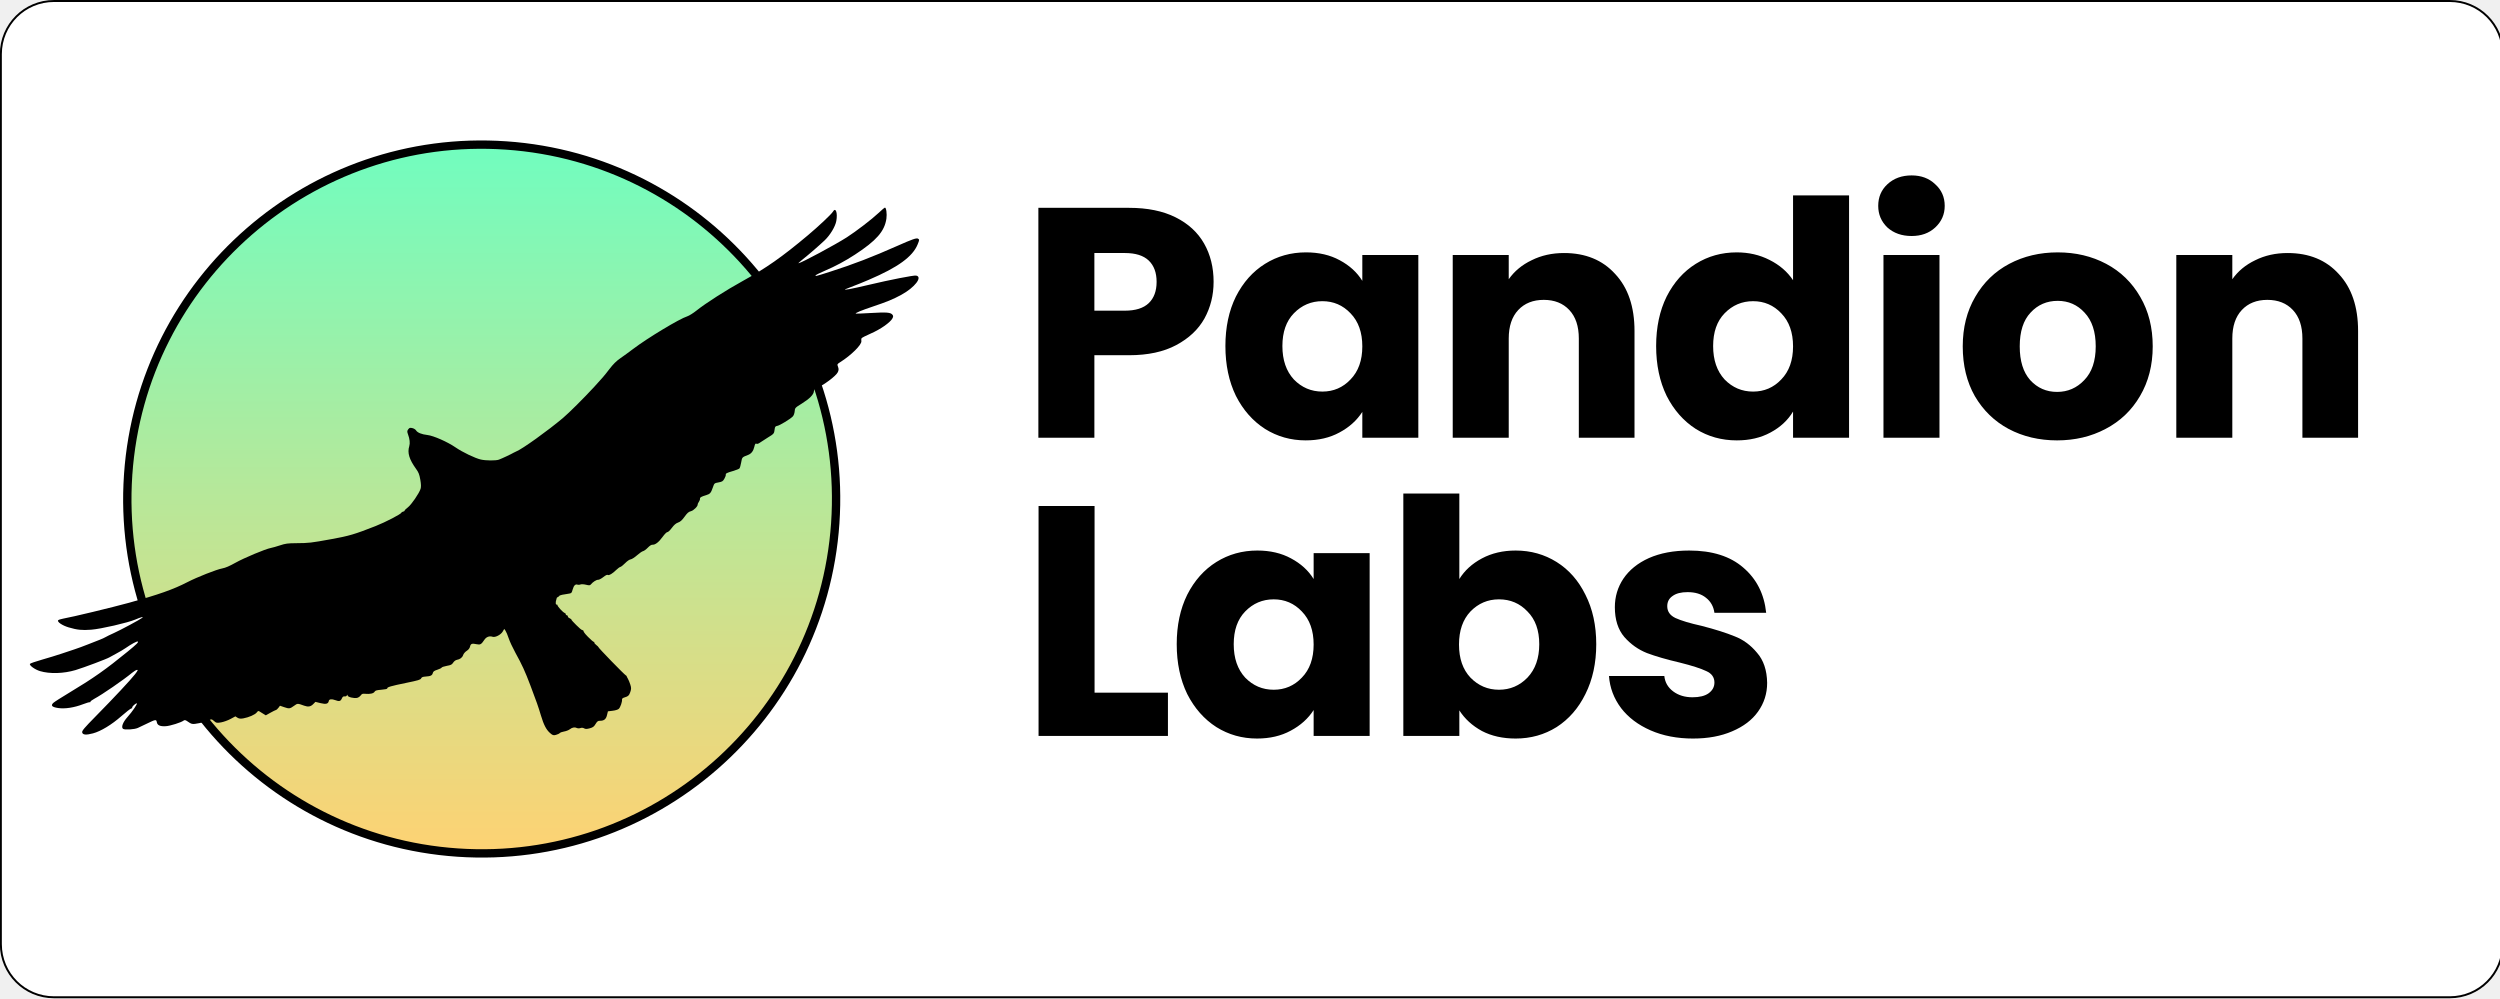
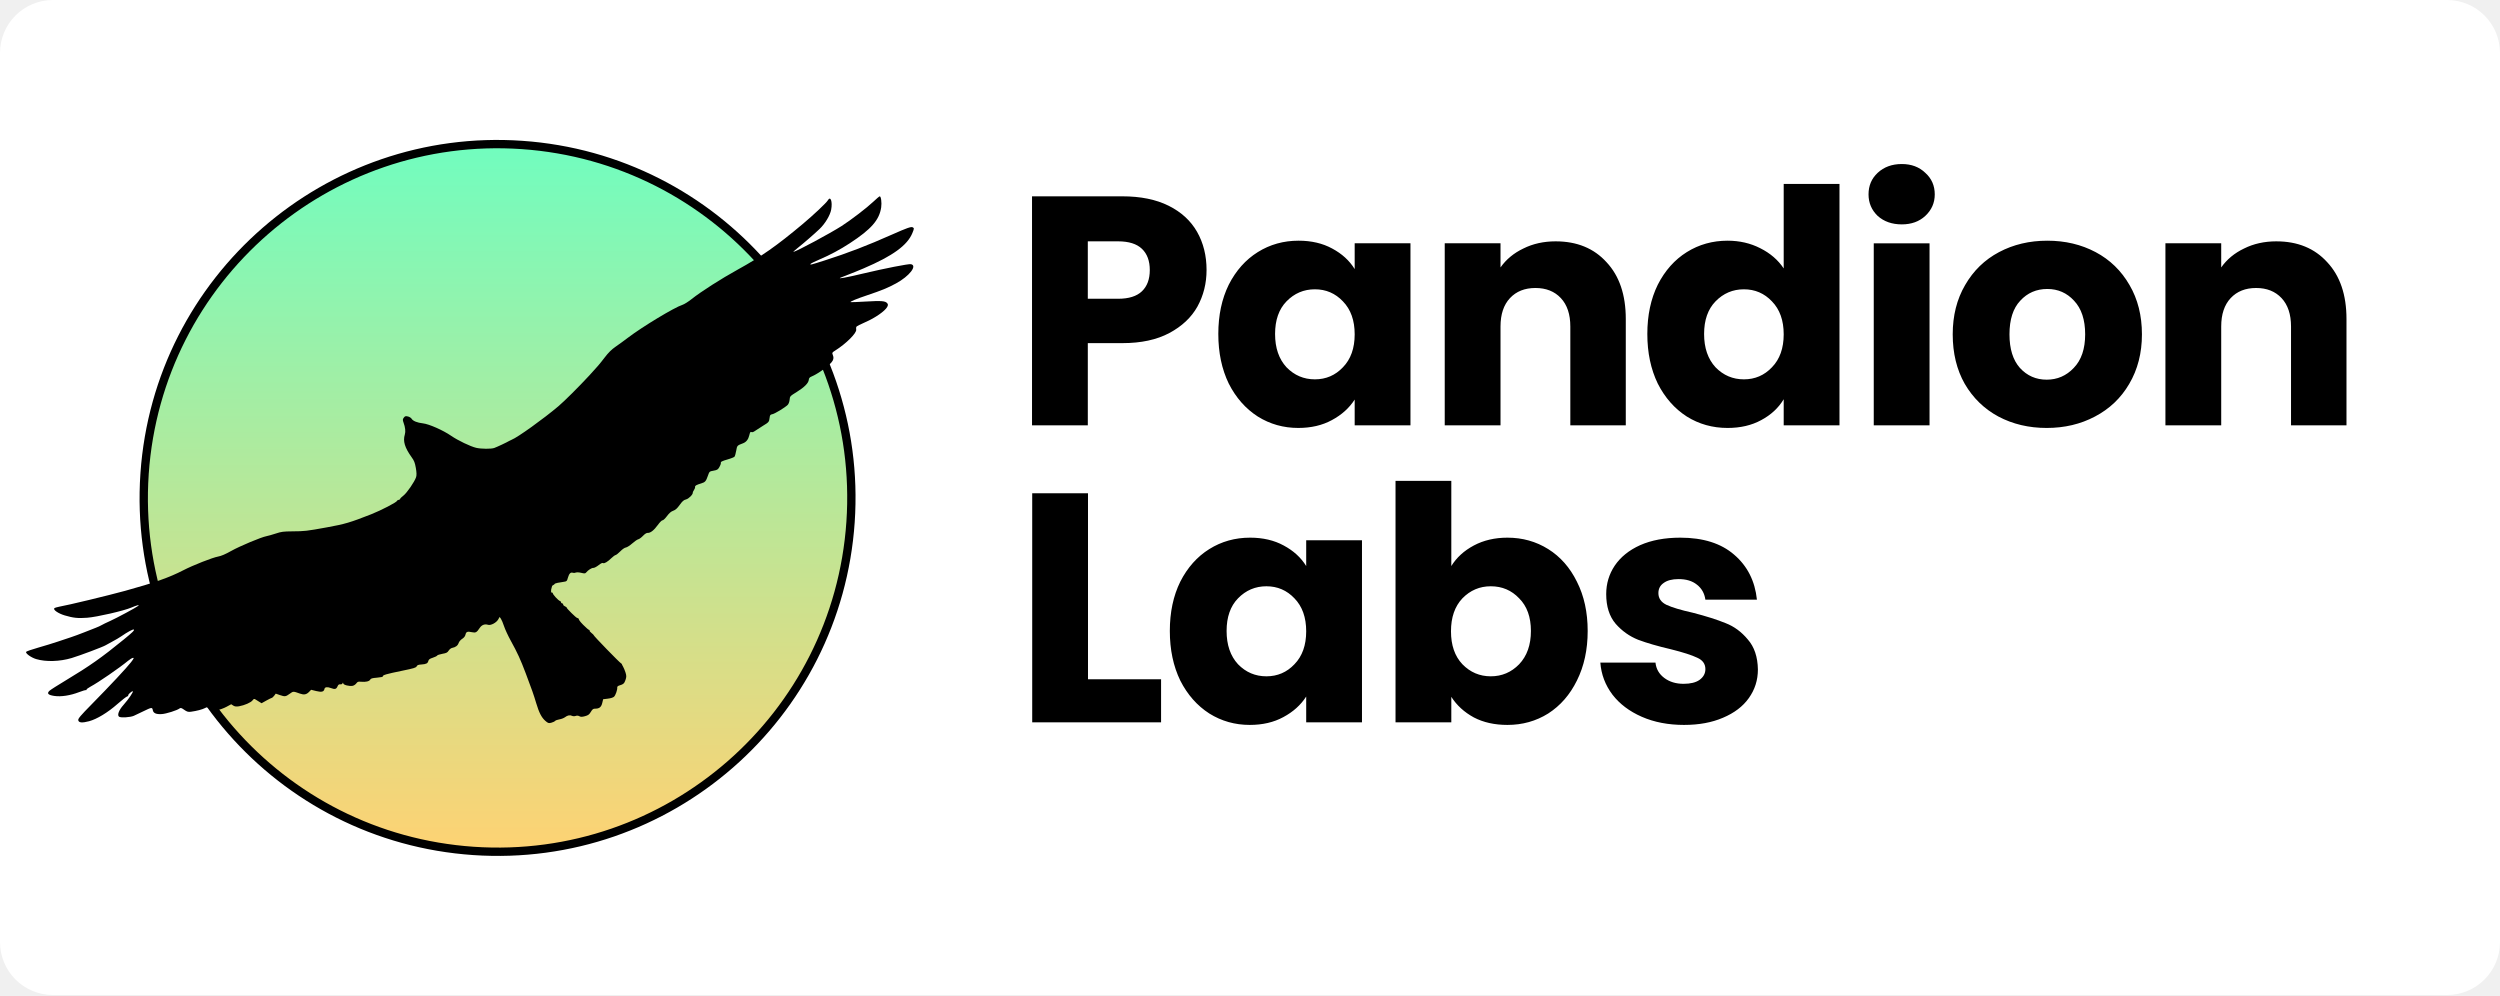
- <svg xmlns="http://www.w3.org/2000/svg" xmlns:xlink="http://www.w3.org/1999/xlink" width="2998.089" zoomAndPan="magnify" viewBox="0 0 2226.683 900.168" height="1197.145" preserveAspectRatio="xMidYMid" version="1.2" id="svg287" xml:space="preserve">
+ <svg xmlns="http://www.w3.org/2000/svg" xmlns:xlink="http://www.w3.org/1999/xlink" width="3015" zoomAndPan="magnify" viewBox="0 0 3015 1200" height="1200" preserveAspectRatio="xMidYMid" version="1.2" id="svg287" xml:space="preserve">
  <defs id="defs259">
-     <linearGradient xlink:href="#linearGradient289" id="linearGradient290" x1="465.614" y1="134.989" x2="465.614" y2="788.232" gradientUnits="userSpaceOnUse" gradientTransform="matrix(4.318703,0,0,0.9751405,-26.91448,0.2881701)" />
+     <linearGradient xlink:href="#linearGradient289" id="linearGradient290" x1="465.614" y1="134.989" x2="465.614" y2="788.232" gradientUnits="userSpaceOnUse" gradientTransform="matrix(5.780654,0,0,1.302491,-19.28956,-0.6429936)" />
    <linearGradient id="linearGradient289">
      <stop style="stop-color:#71fdbf;stop-opacity:1;" offset="0" id="stop289" />
      <stop style="stop-color:#fed273;stop-opacity:1;" offset="1" id="stop290" />
    </linearGradient>
-     <linearGradient xlink:href="#linearGradient289" id="linearGradient260" gradientUnits="userSpaceOnUse" gradientTransform="matrix(0.9830893,0,0,0.9760122,-38.89277,-0.1138385)" x1="465.614" y1="134.989" x2="465.614" y2="788.232" />
-     <linearGradient xlink:href="#linearGradient289" id="linearGradient4" gradientUnits="userSpaceOnUse" gradientTransform="matrix(0.9706158,0,0,0.9760186,-10.69895,-0.1168316)" x1="465.614" y1="134.989" x2="465.614" y2="788.232" />
+     <linearGradient xlink:href="#linearGradient289" id="linearGradient260" gradientUnits="userSpaceOnUse" gradientTransform="matrix(1.306771,0,0,1.306384,-10.32922,-2.535096)" x1="465.614" y1="134.989" x2="465.614" y2="788.232" />
+     <linearGradient xlink:href="#linearGradient289" id="linearGradient4" gradientUnits="userSpaceOnUse" gradientTransform="matrix(1.300842,0,0,1.302481,-4.340758,-0.6429893)" x1="465.614" y1="134.989" x2="465.614" y2="788.232" />
  </defs>
-   <g id="editable-text" transform="matrix(3.623262,0,0,3.623262,-2638.923,-440.255)">
-     <text xml:space="preserve" style="font-style:normal;font-variant:normal;font-weight:bold;font-stretch:normal;font-size:81.516px;line-height:17.605px;font-family:Poppins;-inkscape-font-specification:'Poppins, Bold';font-variant-ligatures:normal;font-variant-caps:normal;font-variant-numeric:normal;font-variant-east-asian:normal;text-align:start;letter-spacing:-1.546px;writing-mode:lr-tb;direction:ltr;text-anchor:start;opacity:1;vector-effect:none;fill:#000000;fill-opacity:1;stroke:none;stroke-width:6.602;stroke-linecap:round;stroke-linejoin:miter;stroke-miterlimit:4;stroke-dasharray:none;stroke-dashoffset:0;stroke-opacity:1;-inkscape-stroke:none" x="1002.473" y="230.456" id="text11" transform="translate(-24.59364)">
-       <tspan id="tspan11" style="font-style:normal;font-variant:normal;font-weight:bold;font-stretch:normal;font-size:81.516px;font-family:Poppins;-inkscape-font-specification:'Poppins, Bold';font-variant-ligatures:normal;font-variant-caps:normal;font-variant-numeric:normal;font-variant-east-asian:normal;letter-spacing:-1.546px;fill:#000000;fill-opacity:1;stroke:none;stroke-width:6.602" x="1002.473" y="230.456">Pandion</tspan>
-     </text>
-     <text xml:space="preserve" style="font-style:normal;font-variant:normal;font-weight:bold;font-stretch:normal;font-size:81.516px;line-height:17.605px;font-family:Poppins;-inkscape-font-specification:'Poppins, Bold';font-variant-ligatures:normal;font-variant-caps:normal;font-variant-numeric:normal;font-variant-east-asian:normal;text-align:start;letter-spacing:-1.725px;writing-mode:lr-tb;direction:ltr;text-anchor:start;opacity:1;vector-effect:none;fill:#000000;fill-opacity:1;stroke:none;stroke-width:6.602;stroke-linecap:round;stroke-linejoin:miter;stroke-miterlimit:4;stroke-dasharray:none;stroke-dashoffset:0;stroke-opacity:1;-inkscape-stroke:none" x="1002.52" y="304.66" id="text12" transform="translate(-24.59364)">
-       <tspan id="tspan12" style="font-style:normal;font-variant:normal;font-weight:bold;font-stretch:normal;font-size:81.516px;font-family:Poppins;-inkscape-font-specification:'Poppins, Bold';font-variant-ligatures:normal;font-variant-caps:normal;font-variant-numeric:normal;font-variant-east-asian:normal;letter-spacing:-1.725px;fill:#000000;fill-opacity:1;stroke:none;stroke-width:6.602" x="1002.52" y="304.66">Labs</tspan>
-     </text>
-   </g>
-   <path id="white-background-large" style="display:inline;opacity:1;vector-effect:none;fill:#ffffff;stroke:#000000;stroke-width:1.776;stop-color:#000000;stop-opacity:1" d="M 34.876,0.897 H 2195.194 c 26.555,0 47.933,21.378 47.933,47.933 V 851.347 c 0,26.555 -21.378,47.933 -47.933,47.933 H 34.876 c -26.555,0 -47.933,-21.378 -47.933,-47.933 V 48.83 c 0,-26.555 21.378,-47.933 47.933,-47.933 z" />
-   <path id="background-logo-circle" style="display:inline;fill:url(#linearGradient260);stroke-width:0.735" d="M 739.946,450.423 A 321.098,318.787 0 0 1 418.847,769.21 321.098,318.787 0 0 1 97.749,450.423 321.098,318.787 0 0 1 418.847,131.637 321.098,318.787 0 0 1 739.946,450.423 Z" />
-   <path style="fill:#000000;stroke-width:0.742" d="m 813.639,220.385 c -4.527,11.102 -17.716,20.661 -44.048,31.924 -4.851,2.075 -11.047,4.591 -13.769,5.591 -2.722,1 -5.888,2.25 -7.037,2.777 -3.103,1.425 4.799,-0.022 20.43,-3.742 19.289,-4.59 40.935,-8.834 43.044,-8.44 6.183,1.157 -1.226,10.768 -13.4,17.383 -7.484,4.066 -12.738,6.223 -26.104,10.716 -9.79,3.291 -15.618,5.711 -14.92,6.196 0.195,0.136 6.373,-0.11 13.728,-0.545 14.153,-0.838 17.702,-0.553 19.371,1.555 0.809,1.022 0.794,1.752 -0.067,3.372 -1.929,3.629 -10.933,9.899 -19.541,13.607 -4.357,1.877 -8.098,3.818 -8.314,4.314 -0.215,0.496 -0.268,1.613 -0.118,2.483 0.541,3.13 -9.21,12.828 -19.136,19.033 -2.71,1.694 -2.786,1.861 -1.899,4.192 0.701,1.843 0.65,3.008 -0.213,4.838 -1.634,3.464 -12.799,11.777 -19.51,14.525 -1.286,0.527 -1.963,1.417 -2.049,2.697 -0.2,2.941 -3.929,6.736 -10.813,11.003 -6.148,3.81 -6.271,3.944 -6.518,7.052 -0.138,1.742 -0.898,3.818 -1.688,4.614 -2.421,2.437 -11.691,8.075 -13.942,8.481 -1.836,0.331 -2.171,0.789 -2.464,3.368 -0.403,3.552 -0.722,3.929 -5.998,7.098 -2.245,1.348 -5.271,3.301 -6.725,4.34 -1.908,1.363 -2.943,1.72 -3.716,1.283 -0.82,-0.464 -1.266,0.234 -1.898,2.969 -0.851,3.687 -2.724,6.073 -5.641,7.189 -5.394,2.063 -5.346,2.01 -6.159,6.704 -0.432,2.495 -1.134,4.936 -1.559,5.423 -0.425,0.487 -3.005,1.531 -5.733,2.321 -5.857,1.695 -6.82,2.205 -6.589,3.487 0.095,0.528 -0.496,2.124 -1.313,3.546 -1.305,2.272 -1.943,2.668 -5.253,3.265 -3.746,0.675 -3.775,0.701 -5.122,4.584 -1.706,4.92 -2.506,5.853 -5.89,6.865 -4.571,1.367 -5.887,2.119 -5.683,3.249 0.107,0.594 -0.344,1.856 -1.003,2.803 -0.658,0.947 -1.149,1.989 -1.09,2.316 0.287,1.593 -3.636,5.556 -6.092,6.153 -2.053,0.5 -3.289,1.572 -5.728,4.968 -2.288,3.186 -3.832,4.576 -5.842,5.257 -1.926,0.653 -3.6,2.09 -5.676,4.874 -1.62,2.172 -3.415,3.859 -3.989,3.75 -0.575,-0.109 -2.485,1.794 -4.245,4.229 -3.482,4.819 -6.71,7.337 -9.159,7.147 -1.01,-0.079 -2.521,0.874 -4.269,2.692 -1.488,1.547 -3.395,2.938 -4.238,3.091 -0.843,0.153 -3.287,1.835 -5.432,3.738 -2.145,1.903 -4.732,3.556 -5.75,3.673 -1.078,0.124 -3.159,1.549 -4.983,3.412 -1.722,1.759 -3.655,3.293 -4.294,3.408 -0.639,0.115 -2.255,1.279 -3.59,2.587 -3.552,3.478 -6.701,5.371 -7.736,4.651 -0.576,-0.4 -1.937,0.246 -4.095,1.944 -1.778,1.399 -3.888,2.492 -4.689,2.43 -1.469,-0.114 -4.773,1.997 -6.5,4.154 -0.781,0.975 -1.507,1.023 -4.45,0.295 -1.934,-0.479 -4.155,-0.583 -4.934,-0.231 -0.779,0.352 -1.911,0.445 -2.514,0.207 -1.982,-0.781 -3.483,0.625 -4.491,4.208 -0.978,3.477 -1.042,3.535 -4.484,4.035 -9.232,1.342 -6.839,1.643 -8.175,2.429 -2.265,1.333 -1.556,1.046 -2.006,2.364 -0.985,2.886 -0.854,5.41 0.541,4.875 0.077,-0.029 0.413,0.21 0.383,0.257 -0.56,0.873 4.787,6.71 6.692,7.44 0.597,0.229 0.965,0.72 0.818,1.092 -0.147,0.372 0.28,0.78 0.949,0.908 0.669,0.127 1.081,0.574 0.916,0.993 -0.165,0.419 0.538,1.149 1.563,1.622 1.025,0.473 1.778,1.066 1.674,1.317 -0.223,0.537 8.72,9.421 9.41,9.195 0.145,-0.047 1.368,0.615 1.354,0.669 0.188,1.012 0.634,2.058 4.085,5.571 2.548,2.594 4.952,4.659 5.342,4.589 0.39,-0.07 0.583,0.191 0.429,0.581 -0.154,0.39 0.653,1.411 1.792,2.268 1.139,0.857 1.984,1.685 1.878,1.838 -0.315,0.453 23.428,24.896 24.861,25.595 0.38,0.185 0.662,0.473 0.628,0.64 -0.034,0.167 0.436,1.133 1.046,2.147 0.61,1.014 1.617,3.428 2.238,5.366 0.935,2.919 0.932,4.092 -0.021,6.838 -1.105,3.185 -1.879,3.854 -5.814,5.027 -1.003,0.299 -1.717,1.016 -1.627,1.634 0.287,1.954 -1.496,7.134 -2.895,8.412 -0.845,0.771 -2.962,1.437 -5.589,1.758 l -4.23,0.517 -0.841,3.459 c -0.901,3.709 -2.696,5.109 -6.498,5.068 -1.645,-0.017 -2.387,0.549 -3.797,2.901 -1.454,2.425 -2.355,3.089 -5.286,3.895 -2.596,0.714 -3.937,0.72 -5.057,0.022 -0.918,-0.572 -2.235,-0.677 -3.31,-0.263 -0.982,0.378 -2.44,0.354 -3.239,-0.053 -1.915,-0.975 -4.152,-0.555 -6.442,1.21 -1.024,0.789 -3.278,1.661 -5.01,1.937 -1.731,0.276 -3.499,0.915 -3.928,1.421 -0.429,0.506 -1.973,1.24 -3.43,1.632 -2.334,0.628 -2.976,0.425 -5.397,-1.702 -3.378,-2.968 -5.674,-7.414 -8.197,-15.868 -2.337,-7.83 -3.894,-12.268 -9.466,-26.972 -4.889,-12.901 -7.446,-18.478 -13.563,-29.58 -2.389,-4.336 -5.1,-10.178 -6.025,-12.983 -0.925,-2.805 -2.205,-5.855 -2.844,-6.778 l -1.163,-1.679 -1.347,2.344 c -1.673,2.912 -6.704,5.551 -9.103,4.774 -3.007,-0.974 -5.732,0.056 -7.583,2.864 -2.641,4.008 -3.613,4.549 -6.875,3.828 -4.141,-0.915 -5.359,-0.479 -5.926,2.126 -0.323,1.481 -1.388,2.851 -2.999,3.858 -1.374,0.859 -2.814,2.537 -3.201,3.729 -0.757,2.335 -2.767,3.877 -5.756,4.415 -1.064,0.192 -2.467,1.26 -3.239,2.467 -1.161,1.814 -2.009,2.245 -5.735,2.916 -2.405,0.433 -4.512,1.142 -4.683,1.575 -0.171,0.433 -1.928,1.306 -3.905,1.939 -2.787,0.893 -3.697,1.555 -4.052,2.948 -0.561,2.202 -1.945,2.89 -6.403,3.184 -2.71,0.179 -3.589,0.532 -4.139,1.66 -0.604,1.24 -2.406,1.783 -13.375,4.034 -14.001,2.873 -17.352,3.846 -17.148,4.977 0.09,0.502 -1.699,0.915 -5.279,1.219 -4.482,0.381 -5.547,0.692 -6.175,1.801 -0.877,1.551 -4.057,2.273 -8.281,1.881 -2.596,-0.241 -3.117,-0.055 -4.295,1.531 -0.737,0.993 -2.216,1.963 -3.286,2.156 -3.003,0.541 -8.207,-0.773 -8.465,-2.136 -0.18,-0.949 -0.32,-0.968 -0.676,-0.093 -0.277,0.68 -1.063,1.024 -2.046,0.896 -1.188,-0.154 -1.823,0.325 -2.481,1.873 -1.064,2.503 -2.409,2.839 -5.925,1.478 -3.165,-1.225 -5.498,-0.946 -5.811,0.693 -0.51,2.674 -2.544,3.228 -7.41,2.019 l -4.671,-1.161 -1.886,1.93 c -2.36,2.414 -4.552,2.83 -8.141,1.544 -6.182,-2.216 -6.073,-2.216 -9.203,0.06 -3.734,2.716 -4.413,2.81 -8.967,1.243 l -3.765,-1.295 -1.368,1.843 c -0.752,1.013 -1.756,1.913 -2.231,1.998 -0.474,0.085 -2.735,1.206 -5.024,2.49 l -4.162,2.334 -2.229,-1.372 c -1.226,-0.755 -2.773,-1.717 -3.439,-2.138 -1.003,-0.635 -1.43,-0.476 -2.504,0.934 -1.476,1.938 -7.14,4.424 -12.125,5.321 -2.414,0.435 -3.922,0.261 -5.259,-0.607 l -1.874,-1.217 -4.316,2.332 c -2.374,1.282 -6.209,2.672 -8.523,3.089 -3.843,0.692 -4.397,0.588 -6.4,-1.199 -2.046,-1.825 -2.349,-1.875 -4.522,-0.74 -2.419,1.264 -7.378,2.556 -12.611,3.285 -2.44,0.34 -3.638,-0.004 -6.066,-1.743 -2.456,-1.759 -3.257,-1.985 -4.259,-1.197 -2.147,1.687 -12.081,4.817 -16.05,5.057 -5.073,0.306 -7.582,-0.807 -8.082,-3.588 -0.485,-2.691 -0.99,-2.624 -8.762,1.167 -3.276,1.597 -7.055,3.393 -8.398,3.991 -3.115,1.385 -11.689,1.911 -13.27,0.813 -1.929,-1.34 -0.216,-5.989 3.892,-10.558 4.667,-5.191 9.715,-12.71 8.366,-12.461 -1.486,0.274 -4.743,3.488 -4.035,3.98 0.32,0.222 -0.041,0.516 -0.801,0.653 -0.76,0.137 -4.772,3.24 -8.915,6.896 -8.729,7.703 -18.57,13.675 -25.645,15.563 -6.283,1.677 -9.339,1.385 -9.756,-0.93 -0.256,-1.419 1.929,-4.009 12.112,-14.356 16.754,-17.023 31.765,-33.079 35.601,-38.078 2.496,-3.254 2.847,-4.065 1.678,-3.881 -0.813,0.127 -2.801,1.328 -4.419,2.668 -7.738,6.409 -26.85,19.552 -34.026,23.4 -1.985,1.064 -3.551,2.256 -3.48,2.649 0.071,0.393 -0.188,0.589 -0.575,0.437 -0.387,-0.152 -3.153,0.665 -6.146,1.816 -7.991,3.073 -16.317,4.346 -22.405,3.425 -5.618,-0.85 -6.897,-2.23 -4.324,-4.666 0.885,-0.838 7.579,-5.105 14.874,-9.482 21.253,-12.75 32.5,-20.678 52.25,-36.833 8,-6.544 9.871,-8.401 9.04,-8.978 -0.692,-0.48 -5.742,2.229 -11.085,5.946 -1.846,1.285 -5.528,3.465 -8.181,4.845 -2.653,1.38 -5.431,2.904 -6.174,3.386 -2.122,1.378 -23.193,9.307 -30.706,11.555 -10.719,3.207 -23.244,3.575 -32.047,0.94 -4.585,-1.372 -9.938,-5.261 -9.033,-6.562 0.327,-0.47 5.216,-2.169 10.864,-3.775 5.649,-1.606 13.47,-4.003 17.382,-5.327 3.911,-1.324 9.354,-3.139 12.095,-4.034 2.741,-0.895 8.147,-2.889 12.015,-4.433 3.868,-1.543 8.615,-3.408 10.551,-4.143 1.935,-0.735 4.285,-1.812 5.222,-2.392 0.937,-0.58 4.371,-2.25 7.632,-3.71 5.909,-2.646 23.556,-12.127 25.427,-13.661 1.567,-1.285 -1.278,-0.589 -6.136,1.5 -6.851,2.946 -31.118,8.54 -39.914,9.2 -8.374,0.628 -12.517,0.198 -20.323,-2.11 -5.612,-1.659 -10.457,-4.916 -9.456,-6.356 0.32,-0.46 2.337,-1.139 4.482,-1.509 7.796,-1.343 44.067,-10.075 59.478,-14.319 26.454,-7.285 39.977,-12.06 52.542,-18.553 8.897,-4.597 26.443,-11.507 31.56,-12.429 2.801,-0.504 6.422,-2.059 11.794,-5.065 7.891,-4.415 27.243,-12.513 31.912,-13.353 1.415,-0.255 5.15,-1.316 8.3,-2.359 4.998,-1.654 6.878,-1.905 14.759,-1.97 11.608,-0.097 12.701,-0.222 31.383,-3.611 16.378,-2.971 20.992,-4.333 40.078,-11.829 8.846,-3.474 23.077,-10.862 23.321,-12.107 0.072,-0.367 0.761,-0.782 1.53,-0.92 0.77,-0.139 1.349,-0.529 1.288,-0.867 -0.061,-0.338 1.26,-1.664 2.936,-2.946 3.179,-2.432 10.093,-12.491 11.474,-16.692 0.548,-1.666 0.474,-4.272 -0.234,-8.274 -0.861,-4.866 -1.49,-6.476 -3.763,-9.643 -6.264,-8.727 -8.035,-14.591 -6.2,-20.54 0.838,-2.716 0.432,-6.527 -1.145,-10.768 -0.877,-2.359 -0.842,-3.101 0.215,-4.471 1.116,-1.446 1.557,-1.579 3.707,-1.111 1.342,0.292 2.871,1.248 3.398,2.124 1.194,1.985 5.078,3.552 10.188,4.111 5.469,0.598 18.204,6.22 25.513,11.263 6.053,4.176 17.454,9.644 22.602,10.839 4.556,1.058 13.562,1.123 16.335,0.118 2.637,-0.955 11.45,-5.102 13.344,-6.279 0.559,-0.348 1.628,-0.868 2.376,-1.156 5.266,-2.03 28.699,-18.831 42.191,-30.249 5.485,-4.642 18.38,-17.481 27.958,-27.838 7.083,-7.659 9.395,-10.362 13.734,-16.058 3.425,-4.495 6.319,-7.368 9.911,-9.836 2.791,-1.918 7.908,-5.642 11.372,-8.276 13.016,-9.898 41.944,-27.342 49.001,-29.549 1.622,-0.507 5.366,-2.849 8.319,-5.204 8.424,-6.718 26.732,-18.419 41.871,-26.761 21.057,-11.604 35.158,-21.497 58.353,-40.938 9.92,-8.315 21.558,-19.277 22.804,-21.481 2.449,-4.329 4.382,1.009 3.039,8.391 -0.929,5.104 -5.515,12.727 -10.53,17.5 -4.824,4.592 -14.327,12.833 -19.729,17.109 -2.54,2.011 -4.255,3.599 -3.812,3.53 2.818,-0.438 33.237,-16.777 43.572,-23.405 8.313,-5.331 22.87,-16.501 28.583,-21.933 2.712,-2.579 5.288,-4.753 5.725,-4.832 1.202,-0.216 2.005,5.653 1.366,9.98 -1.684,11.399 -9.006,19.764 -28.343,32.384 -8.801,5.743 -17.681,10.509 -26.992,14.487 -4.322,1.846 -8.114,3.72 -8.428,4.163 -0.799,1.129 0.176,0.89 12.693,-3.108 21.097,-6.738 38.377,-13.382 61.233,-23.543 12.939,-5.752 16.917,-7.148 18.255,-6.406 1.441,0.801 1.428,1.082 -0.253,5.203 z" id="pandion-bird" />
-   <path id="circle261-2" style="display:inline;fill:none;stroke:#000000;stroke-width:7.519;stroke-linecap:round" d="M 101.752,427.762 A 319.558,319.558 0 0 1 442.579,131.181 319.558,319.558 0 0 1 739.347,471.846 319.558,319.558 0 0 1 398.845,768.8 319.558,319.558 0 0 1 101.704,428.462" />
-   <g id="pandion-text" transform="matrix(3.623262,0,0,3.623262,-2638.923,-440.255)">
+   <path id="white-background-large" style="display:inline;opacity:1;vector-effect:none;fill:#ffffff;stroke:none;stroke-width:2.373;stop-color:#000000;stop-opacity:1" d="M 64.054,0 H 2950.946 C 2986.432,0 3015,28.555 3015,64.025 V 1135.975 c 0,35.47 -28.568,64.025 -64.054,64.025 H 64.054 C 28.568,1200 0,1171.445 0,1135.975 V 64.025 C 0,28.555 28.568,0 64.054,0 Z" />
+   <path id="background-logo-circle" style="display:inline;fill:url(#linearGradient260);stroke-width:0.98" d="M 1024.942,600.505 A 426.82,426.693 0 0 1 598.122,1027.198 426.82,426.693 0 0 1 171.302,600.505 426.82,426.693 0 0 1 598.122,173.812 426.82,426.693 0 0 1 1024.942,600.505 Z" />
+   <path style="fill:#000000;stroke-width:0.99" d="m 1100.337,281.052 c -6.045,14.824 -23.655,27.588 -58.816,42.627 -6.478,2.771 -14.751,6.13 -18.386,7.466 -3.634,1.335 -7.862,3.004 -9.396,3.709 -4.143,1.903 6.408,-0.03 27.28,-4.996 25.756,-6.129 54.66,-11.796 57.475,-11.269 8.255,1.545 -1.638,14.379 -17.893,23.211 -9.992,5.429 -17.009,8.31 -34.855,14.309 -13.073,4.395 -20.854,7.626 -19.922,8.273 0.261,0.181 8.509,-0.147 18.33,-0.728 18.898,-1.119 23.637,-0.738 25.866,2.077 1.08,1.364 1.061,2.34 -0.089,4.503 -2.576,4.846 -14.598,13.218 -26.093,18.169 -5.818,2.506 -10.814,5.099 -11.101,5.761 -0.287,0.662 -0.358,2.154 -0.158,3.316 0.722,4.18 -12.297,17.129 -25.551,25.414 -3.619,2.262 -3.72,2.485 -2.535,5.597 0.936,2.461 0.868,4.017 -0.284,6.46 -2.182,4.626 -17.091,15.725 -26.051,19.394 -1.717,0.703 -2.621,1.892 -2.737,3.602 -0.267,3.928 -5.246,8.994 -14.439,14.692 -8.209,5.088 -8.374,5.267 -8.703,9.416 -0.184,2.326 -1.199,5.098 -2.254,6.161 -3.232,3.254 -15.61,10.783 -18.617,11.324 -2.452,0.442 -2.899,1.053 -3.29,4.497 -0.538,4.743 -0.964,5.246 -8.009,9.478 -2.997,1.8 -7.038,4.408 -8.98,5.795 -2.548,1.82 -3.93,2.297 -4.963,1.714 -1.095,-0.619 -1.69,0.312 -2.534,3.965 -1.137,4.923 -3.637,8.11 -7.532,9.599 -7.202,2.754 -7.138,2.684 -8.224,8.952 -0.577,3.332 -1.514,6.59 -2.082,7.241 -0.568,0.65 -4.013,2.045 -7.656,3.099 -7.821,2.263 -9.107,2.944 -8.799,4.656 0.127,0.705 -0.662,2.836 -1.753,4.735 -1.743,3.034 -2.594,3.563 -7.015,4.36 -5.002,0.902 -5.041,0.936 -6.839,6.121 -2.278,6.57 -3.346,7.816 -7.864,9.167 -6.103,1.826 -7.86,2.83 -7.589,4.338 0.143,0.794 -0.46,2.478 -1.339,3.743 -0.879,1.265 -1.534,2.656 -1.456,3.092 0.383,2.127 -4.855,7.418 -8.134,8.216 -2.741,0.667 -4.392,2.099 -7.649,6.634 -3.055,4.255 -5.117,6.11 -7.801,7.019 -2.572,0.872 -4.807,2.791 -7.58,6.509 -2.163,2.9 -4.56,5.153 -5.327,5.007 -0.767,-0.146 -3.318,2.395 -5.668,5.647 -4.65,6.434 -8.96,9.797 -12.229,9.543 -1.349,-0.105 -3.366,1.167 -5.701,3.594 -1.987,2.066 -4.534,3.924 -5.659,4.128 -1.126,0.204 -4.39,2.45 -7.253,4.991 -2.864,2.541 -6.319,4.748 -7.678,4.904 -1.439,0.165 -4.218,2.068 -6.653,4.556 -2.3,2.349 -4.88,4.397 -5.733,4.551 -0.853,0.154 -3.011,1.708 -4.794,3.454 -4.743,4.644 -8.947,7.172 -10.33,6.211 -0.769,-0.534 -2.586,0.328 -5.468,2.596 -2.374,1.868 -5.191,3.328 -6.261,3.245 -1.961,-0.152 -6.373,2.667 -8.68,5.546 -1.043,1.302 -2.012,1.366 -5.943,0.393 -2.583,-0.639 -5.548,-0.778 -6.588,-0.308 -1.041,0.47 -2.552,0.594 -3.357,0.277 -2.647,-1.043 -4.651,0.834 -5.997,5.619 -1.306,4.643 -1.391,4.72 -5.987,5.388 -12.328,1.792 -9.132,2.194 -10.916,3.244 -3.024,1.78 -2.078,1.396 -2.678,3.156 -1.315,3.854 -1.14,7.223 0.723,6.51 0.102,-0.039 0.551,0.28 0.511,0.343 -0.748,1.165 6.392,8.959 8.936,9.935 0.797,0.306 1.288,0.962 1.092,1.459 -0.196,0.497 0.374,1.042 1.267,1.212 0.893,0.17 1.443,0.766 1.222,1.326 -0.22,0.559 0.719,1.534 2.087,2.166 1.369,0.632 2.375,1.423 2.236,1.758 -0.297,0.717 11.644,12.579 12.565,12.278 0.194,-0.063 1.826,0.821 1.809,0.893 0.25,1.352 0.847,2.748 5.455,7.439 3.403,3.464 6.613,6.221 7.134,6.128 0.521,-0.094 0.779,0.256 0.573,0.776 -0.205,0.521 0.872,1.883 2.393,3.028 1.522,1.145 2.65,2.249 2.507,2.454 -0.42,0.604 31.282,33.243 33.196,34.176 0.507,0.247 0.884,0.632 0.838,0.855 -0.046,0.223 0.583,1.513 1.397,2.866 0.814,1.353 2.159,4.578 2.988,7.165 1.249,3.897 1.244,5.464 -0.029,9.131 -1.476,4.252 -2.509,5.146 -7.763,6.712 -1.34,0.399 -2.293,1.357 -2.172,2.182 0.383,2.609 -1.997,9.526 -3.866,11.232 -1.128,1.03 -3.955,1.919 -7.463,2.348 l -5.648,0.69 -1.123,4.619 c -1.204,4.952 -3.6,6.821 -8.677,6.767 -2.197,-0.023 -3.188,0.734 -5.071,3.874 -1.941,3.238 -3.144,4.124 -7.058,5.201 -3.466,0.953 -5.257,0.961 -6.753,0.029 -1.225,-0.764 -2.984,-0.903 -4.42,-0.351 -1.312,0.504 -3.258,0.472 -4.325,-0.071 -2.557,-1.302 -5.544,-0.741 -8.601,1.616 -1.367,1.054 -4.378,2.218 -6.689,2.586 -2.312,0.369 -4.672,1.222 -5.245,1.897 -0.573,0.675 -2.634,1.656 -4.579,2.179 -3.117,0.838 -3.973,0.568 -7.206,-2.273 -4.51,-3.963 -7.576,-9.899 -10.945,-21.188 -3.12,-10.455 -5.2,-16.381 -12.64,-36.015 -6.528,-17.227 -9.942,-24.674 -18.11,-39.497 -3.19,-5.789 -6.81,-13.59 -8.044,-17.335 -1.235,-3.745 -2.944,-7.818 -3.798,-9.051 l -1.553,-2.241 -1.798,3.129 c -2.234,3.889 -8.952,7.412 -12.155,6.375 -4.015,-1.3 -7.654,0.074 -10.125,3.824 -3.527,5.352 -4.824,6.074 -9.18,5.111 -5.53,-1.222 -7.155,-0.639 -7.913,2.839 -0.431,1.977 -1.854,3.807 -4.005,5.152 -1.835,1.147 -3.758,3.387 -4.274,4.979 -1.01,3.118 -3.695,5.177 -7.686,5.896 -1.42,0.256 -3.294,1.682 -4.325,3.294 -1.551,2.423 -2.683,2.998 -7.658,3.894 -3.211,0.578 -6.024,1.524 -6.252,2.103 -0.228,0.578 -2.574,1.743 -5.214,2.589 -3.721,1.192 -4.937,2.076 -5.411,3.936 -0.749,2.94 -2.597,3.859 -8.55,4.252 -3.618,0.239 -4.792,0.71 -5.527,2.217 -0.807,1.656 -3.213,2.381 -17.859,5.387 -18.695,3.836 -23.169,5.135 -22.897,6.645 0.121,0.67 -2.269,1.222 -7.05,1.628 -5.984,0.508 -7.407,0.923 -8.245,2.405 -1.171,2.071 -5.417,3.035 -11.058,2.511 -3.467,-0.322 -4.163,-0.074 -5.735,2.044 -0.984,1.326 -2.959,2.621 -4.388,2.879 -4.009,0.722 -10.958,-1.032 -11.304,-2.853 -0.24,-1.267 -0.427,-1.293 -0.903,-0.124 -0.37,0.907 -1.419,1.367 -2.732,1.197 -1.587,-0.206 -2.435,0.434 -3.313,2.501 -1.421,3.343 -3.217,3.791 -7.912,1.974 -4.226,-1.635 -7.341,-1.264 -7.759,0.926 -0.681,3.57 -3.397,4.31 -9.894,2.696 l -6.237,-1.55 -2.518,2.576 c -3.151,3.224 -6.079,3.779 -10.871,2.062 -8.255,-2.958 -8.109,-2.959 -12.288,0.08 -4.986,3.626 -5.892,3.752 -11.973,1.66 l -5.027,-1.729 -1.827,2.46 c -1.005,1.353 -2.345,2.554 -2.978,2.668 -0.633,0.114 -3.652,1.61 -6.709,3.325 l -5.557,3.117 -2.977,-1.832 c -1.637,-1.008 -3.703,-2.292 -4.592,-2.854 -1.34,-0.848 -1.91,-0.635 -3.343,1.247 -1.971,2.588 -9.534,5.907 -16.19,7.105 -3.224,0.58 -5.237,0.348 -7.022,-0.811 l -2.502,-1.625 -5.763,3.113 c -3.17,1.712 -8.291,3.568 -11.381,4.125 -5.131,0.924 -5.871,0.785 -8.545,-1.601 -2.732,-2.437 -3.136,-2.504 -6.038,-0.987 -3.231,1.688 -9.851,3.413 -16.839,4.387 -3.259,0.454 -4.858,-0.005 -8.099,-2.327 -3.279,-2.349 -4.349,-2.65 -5.686,-1.599 -2.866,2.253 -16.132,6.432 -21.431,6.752 -6.774,0.409 -10.123,-1.078 -10.792,-4.791 -0.647,-3.593 -1.322,-3.503 -11.7,1.558 -4.374,2.133 -9.42,4.531 -11.214,5.329 -4.159,1.85 -15.609,2.552 -17.719,1.086 -2.576,-1.789 -0.288,-7.997 5.197,-14.098 6.232,-6.932 12.972,-16.972 11.171,-16.639 -1.984,0.366 -6.334,4.658 -5.387,5.315 0.427,0.296 -0.055,0.689 -1.07,0.871 -1.015,0.183 -6.372,4.326 -11.904,9.208 -11.656,10.286 -24.796,18.26 -34.243,20.781 -8.389,2.239 -12.47,1.85 -13.026,-1.241 -0.341,-1.895 2.576,-5.353 16.173,-19.169 22.372,-22.731 42.415,-44.169 47.537,-50.845 3.333,-4.344 3.801,-5.427 2.241,-5.182 -1.085,0.17 -3.74,1.773 -5.9,3.562 -10.332,8.557 -35.852,26.108 -45.434,31.245 -2.65,1.421 -4.741,3.013 -4.647,3.537 0.095,0.525 -0.251,0.787 -0.768,0.583 -0.517,-0.204 -4.21,0.887 -8.206,2.424 -10.67,4.104 -21.788,5.803 -29.917,4.574 -7.501,-1.135 -9.209,-2.978 -5.774,-6.231 1.182,-1.119 10.12,-6.817 19.861,-12.66 28.379,-17.025 43.396,-27.611 69.768,-49.182 10.683,-8.738 13.18,-11.218 12.071,-11.988 -0.923,-0.641 -7.667,2.976 -14.801,7.94 -2.465,1.715 -7.381,4.627 -10.924,6.47 -3.543,1.843 -7.252,3.878 -8.244,4.521 -2.833,1.84 -30.968,12.427 -41.001,15.429 -14.313,4.282 -31.037,4.773 -42.792,1.256 -6.122,-1.832 -13.27,-7.024 -12.062,-8.762 0.437,-0.628 6.965,-2.897 14.507,-5.041 7.542,-2.145 17.987,-5.346 23.209,-7.114 5.223,-1.768 12.49,-4.192 16.15,-5.386 3.66,-1.195 10.879,-3.858 16.043,-5.919 5.164,-2.061 11.504,-4.55 14.088,-5.532 2.584,-0.982 5.722,-2.42 6.973,-3.195 1.251,-0.775 5.836,-3.004 10.19,-4.954 7.89,-3.533 31.453,-16.193 33.953,-18.241 2.092,-1.715 -1.707,-0.786 -8.194,2.004 -9.148,3.934 -41.551,11.403 -53.296,12.285 -11.181,0.839 -16.714,0.265 -27.137,-2.817 -7.493,-2.216 -13.962,-6.564 -12.626,-8.487 0.427,-0.615 3.12,-1.521 5.984,-2.014 10.41,-1.793 58.842,-13.453 79.42,-19.119 35.323,-9.728 53.38,-16.104 70.157,-24.773 11.88,-6.139 35.309,-15.365 42.14,-16.596 3.741,-0.674 8.576,-2.75 15.749,-6.763 10.536,-5.895 36.377,-16.708 42.611,-17.83 1.889,-0.34 6.877,-1.757 11.083,-3.149 6.674,-2.209 9.184,-2.544 19.707,-2.631 15.5,-0.129 16.959,-0.297 41.904,-4.822 21.87,-3.967 28.031,-5.786 53.515,-15.795 11.812,-4.639 30.813,-14.504 31.139,-16.166 0.096,-0.491 1.016,-1.044 2.043,-1.229 1.028,-0.185 1.802,-0.706 1.72,-1.158 -0.081,-0.452 1.683,-2.222 3.92,-3.934 4.244,-3.247 13.477,-16.679 15.321,-22.289 0.731,-2.225 0.633,-5.705 -0.313,-11.048 -1.15,-6.498 -1.989,-8.648 -5.025,-12.877 -8.365,-11.653 -10.728,-19.483 -8.278,-27.426 1.119,-3.626 0.577,-8.716 -1.529,-14.379 -1.171,-3.149 -1.124,-4.141 0.287,-5.969 1.49,-1.931 2.08,-2.108 4.949,-1.483 1.792,0.39 3.833,1.667 4.537,2.837 1.595,2.651 6.78,4.743 13.604,5.489 7.302,0.799 24.307,8.306 34.066,15.039 8.082,5.576 23.306,12.877 30.179,14.473 6.083,1.412 18.108,1.5 21.812,0.158 3.521,-1.275 15.289,-6.813 17.818,-8.384 0.747,-0.464 2.174,-1.159 3.172,-1.544 7.031,-2.711 38.322,-25.145 56.337,-40.391 7.324,-6.198 24.542,-23.342 37.331,-37.171 9.458,-10.227 12.545,-13.836 18.338,-21.441 4.573,-6.003 8.437,-9.838 13.234,-13.134 3.727,-2.561 10.56,-7.533 15.185,-11.05 17.38,-13.216 56.007,-36.509 65.43,-39.456 2.166,-0.677 7.165,-3.804 11.108,-6.949 11.249,-8.97 35.694,-24.594 55.909,-35.734 28.117,-15.495 46.946,-28.704 77.917,-54.663 13.246,-11.102 28.786,-25.74 30.45,-28.683 3.27,-5.781 5.851,1.347 4.058,11.204 -1.24,6.816 -7.365,16.994 -14.06,23.367 -6.441,6.131 -19.131,17.135 -26.344,22.846 -3.391,2.685 -5.682,4.806 -5.09,4.714 3.763,-0.585 44.38,-22.402 58.18,-31.252 11.1,-7.118 30.538,-22.034 38.166,-29.287 3.621,-3.444 7.061,-6.347 7.644,-6.452 1.605,-0.289 2.678,7.549 1.824,13.326 -2.248,15.22 -12.025,26.39 -37.846,43.241 -11.751,7.669 -23.609,14.033 -36.042,19.344 -5.77,2.465 -10.835,4.967 -11.254,5.559 -1.067,1.507 0.235,1.189 16.949,-4.15 28.17,-8.997 51.243,-17.869 81.763,-31.437 17.277,-7.681 22.589,-9.545 24.375,-8.553 1.925,1.069 1.906,1.445 -0.337,6.947 z" id="pandion-bird" />
+   <path id="circle261-2" style="display:inline;fill:none;stroke:#000000;stroke-width:10.04;stroke-linecap:round" d="M 174.39,570.839 A 426.697,426.697 0 0 1 629.487,174.824 426.697,426.697 0 0 1 1025.752,629.703 426.697,426.697 0 0 1 571.09,1026.216 426.697,426.697 0 0 1 174.326,571.773" />
+   <g id="pandion-text" transform="matrix(4.826493,0,0,4.826493,-3499.505,-599.3349)">
    <path d="m 1051.138,191.654 q 0,4.972 -2.282,9.13 -2.283,4.076 -7.01,6.603 -4.728,2.527 -11.738,2.527 h -8.641 v 20.542 h -13.939 v -57.224 h 22.58 q 6.847,0 11.575,2.364 4.728,2.364 7.092,6.521 2.364,4.157 2.364,9.537 z m -22.091,7.173 q 3.994,0 5.951,-1.875 1.956,-1.875 1.956,-5.299 0,-3.424 -1.956,-5.299 -1.956,-1.875 -5.951,-1.875 h -7.581 v 14.347 z m 25.029,8.804 q 0,-7.01 2.608,-12.309 2.69,-5.299 7.255,-8.152 4.565,-2.853 10.19,-2.853 4.809,0 8.396,1.956 3.668,1.956 5.625,5.136 v -6.44 h 13.939 v 45.486 h -13.939 v -6.44 q -2.038,3.179 -5.706,5.136 -3.587,1.956 -8.396,1.956 -5.543,0 -10.108,-2.853 -4.565,-2.935 -7.255,-8.233 -2.608,-5.38 -2.608,-12.39 z m 34.074,0.082 q 0,-5.217 -2.935,-8.233 -2.853,-3.016 -7.01,-3.016 -4.157,0 -7.092,3.016 -2.853,2.935 -2.853,8.152 0,5.217 2.853,8.315 2.935,3.016 7.092,3.016 4.157,0 7.01,-3.016 2.935,-3.016 2.935,-8.233 z m 50.217,-23.232 q 7.989,0 12.716,5.217 4.809,5.136 4.809,14.184 v 26.574 h -13.858 V 205.756 q 0,-4.565 -2.364,-7.092 -2.364,-2.527 -6.358,-2.527 -3.994,0 -6.358,2.527 -2.364,2.527 -2.364,7.092 v 24.699 h -13.939 v -45.486 h 13.939 v 6.032 q 2.119,-3.016 5.706,-4.728 3.587,-1.793 8.07,-1.793 z m 22.909,23.151 q 0,-7.01 2.608,-12.309 2.69,-5.299 7.255,-8.152 4.565,-2.853 10.19,-2.853 4.483,0 8.152,1.875 3.75,1.875 5.869,5.054 v -21.113 h 13.939 v 60.322 h -13.939 v -6.521 q -1.956,3.261 -5.625,5.217 -3.587,1.956 -8.396,1.956 -5.625,0 -10.19,-2.853 -4.565,-2.935 -7.255,-8.233 -2.608,-5.38 -2.608,-12.39 z m 34.074,0.082 q 0,-5.217 -2.935,-8.233 -2.853,-3.016 -7.01,-3.016 -4.157,0 -7.092,3.016 -2.853,2.935 -2.853,8.152 0,5.217 2.853,8.315 2.935,3.016 7.092,3.016 4.157,0 7.01,-3.016 2.935,-3.016 2.935,-8.233 z m 29.512,-27.471 q -3.668,0 -6.032,-2.119 -2.283,-2.201 -2.283,-5.38 0,-3.261 2.283,-5.38 2.364,-2.201 6.032,-2.201 3.587,0 5.869,2.201 2.364,2.119 2.364,5.38 0,3.179 -2.364,5.38 -2.282,2.119 -5.869,2.119 z m 6.929,4.728 v 45.486 h -13.939 v -45.486 z m 29.267,46.138 q -6.684,0 -12.064,-2.853 -5.299,-2.853 -8.396,-8.152 -3.016,-5.299 -3.016,-12.39 0,-7.01 3.098,-12.309 3.098,-5.38 8.478,-8.233 5.38,-2.853 12.064,-2.853 6.684,0 12.064,2.853 5.38,2.853 8.478,8.233 3.098,5.299 3.098,12.309 0,7.01 -3.179,12.39 -3.098,5.299 -8.559,8.152 -5.38,2.853 -12.064,2.853 z m 0,-12.064 q 3.994,0 6.766,-2.935 2.853,-2.935 2.853,-8.396 0,-5.462 -2.772,-8.396 -2.69,-2.935 -6.684,-2.935 -4.076,0 -6.766,2.935 -2.69,2.853 -2.69,8.396 0,5.462 2.608,8.396 2.69,2.935 6.684,2.935 z m 57.39,-34.563 q 7.989,0 12.716,5.217 4.809,5.136 4.809,14.184 v 26.574 h -13.858 V 205.756 q 0,-4.565 -2.364,-7.092 -2.364,-2.527 -6.358,-2.527 -3.994,0 -6.358,2.527 -2.364,2.527 -2.364,7.092 v 24.699 h -13.939 v -45.486 h 13.939 v 6.032 q 2.119,-3.016 5.706,-4.728 3.587,-1.793 8.07,-1.793 z" id="text3" style="font-weight:bold;font-size:81.516px;line-height:17.605px;font-family:Poppins;-inkscape-font-specification:'Poppins, Bold';letter-spacing:-1.546px;stroke-width:6.602;stroke-linecap:round" transform="translate(-24.59364)" aria-label="Pandion" />
    <path d="m 1021.514,293.9 h 18.26 v 10.76 h -32.199 v -57.224 h 13.939 z m 20.447,-12.064 q 0,-7.01 2.609,-12.309 2.69,-5.299 7.255,-8.152 4.565,-2.853 10.19,-2.853 4.809,0 8.396,1.956 3.668,1.956 5.625,5.136 v -6.44 h 13.939 v 45.486 h -13.939 v -6.44 q -2.038,3.179 -5.706,5.136 -3.587,1.956 -8.396,1.956 -5.543,0 -10.108,-2.853 -4.565,-2.935 -7.255,-8.233 -2.609,-5.38 -2.609,-12.39 z m 34.074,0.082 q 0,-5.217 -2.934,-8.233 -2.853,-3.016 -7.01,-3.016 -4.157,0 -7.092,3.016 -2.853,2.935 -2.853,8.152 0,5.217 2.853,8.315 2.935,3.016 7.092,3.016 4.157,0 7.01,-3.016 2.934,-3.016 2.934,-8.233 z m 36.261,-16.303 q 1.956,-3.179 5.625,-5.136 3.668,-1.956 8.396,-1.956 5.625,0 10.19,2.853 4.565,2.853 7.173,8.152 2.69,5.299 2.69,12.309 0,7.01 -2.69,12.39 -2.608,5.299 -7.173,8.233 -4.565,2.853 -10.19,2.853 -4.809,0 -8.396,-1.875 -3.587,-1.956 -5.625,-5.136 v 6.358 h -13.939 v -60.322 h 13.939 z m 19.89,16.222 q 0,-5.217 -2.935,-8.152 -2.853,-3.016 -7.092,-3.016 -4.157,0 -7.092,3.016 -2.853,3.016 -2.853,8.233 0,5.217 2.853,8.233 2.935,3.016 7.092,3.016 4.157,0 7.092,-3.016 2.935,-3.098 2.935,-8.315 z m 38.299,23.477 q -5.951,0 -10.597,-2.038 -4.646,-2.038 -7.337,-5.543 -2.69,-3.587 -3.016,-7.989 h 13.776 q 0.245,2.364 2.201,3.831 1.956,1.467 4.809,1.467 2.608,0 3.994,-0.978 1.467,-1.06 1.467,-2.69 0,-1.956 -2.038,-2.853 -2.038,-0.978 -6.603,-2.119 -4.891,-1.141 -8.152,-2.364 -3.261,-1.304 -5.625,-3.994 -2.364,-2.772 -2.364,-7.418 0,-3.913 2.119,-7.092 2.201,-3.261 6.358,-5.136 4.239,-1.875 10.026,-1.875 8.559,0 13.45,4.239 4.973,4.239 5.706,11.249 h -12.88 q -0.326,-2.364 -2.119,-3.75 -1.712,-1.386 -4.565,-1.386 -2.446,0 -3.75,0.978 -1.304,0.897 -1.304,2.527 0,1.956 2.038,2.935 2.119,0.978 6.521,1.956 5.054,1.304 8.233,2.609 3.179,1.223 5.543,4.076 2.445,2.772 2.527,7.499 0,3.994 -2.282,7.173 -2.201,3.098 -6.44,4.891 -4.157,1.793 -9.7,1.793 z" id="text4" style="font-weight:bold;font-size:81.516px;line-height:17.605px;font-family:Poppins;-inkscape-font-specification:'Poppins, Bold';letter-spacing:-1.725px;stroke-width:6.602;stroke-linecap:round" transform="translate(-24.59364)" aria-label="Labs" />
  </g>
</svg>
